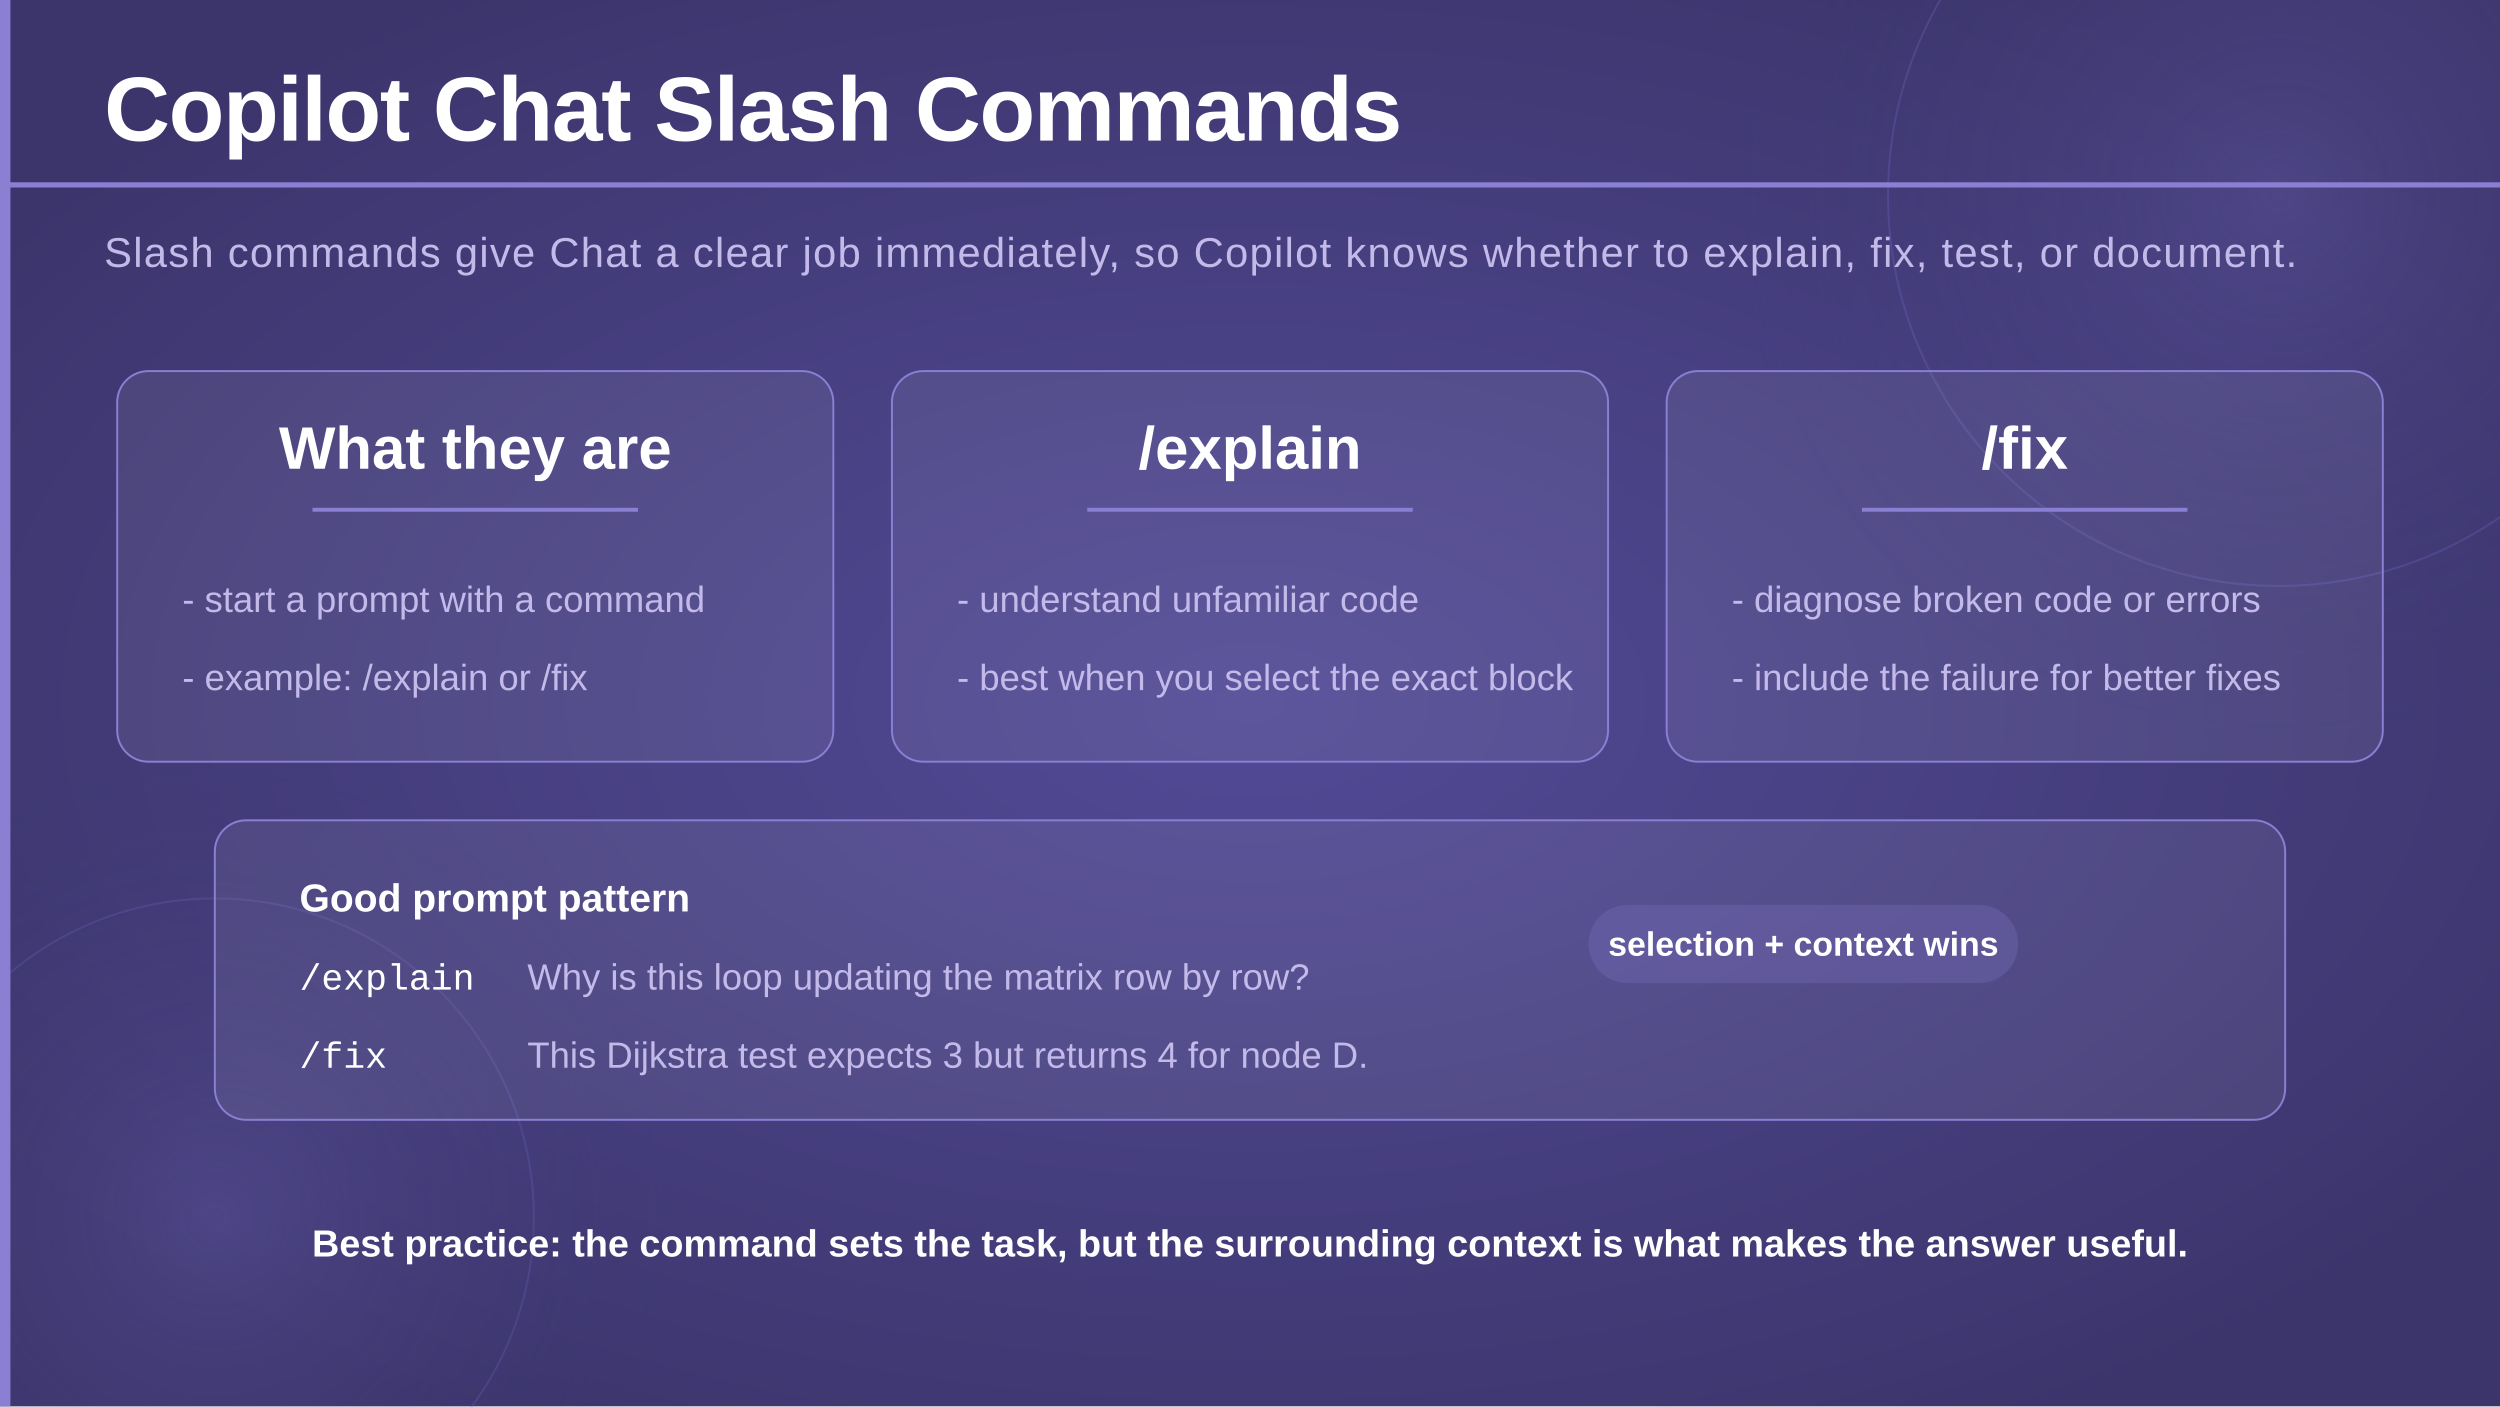
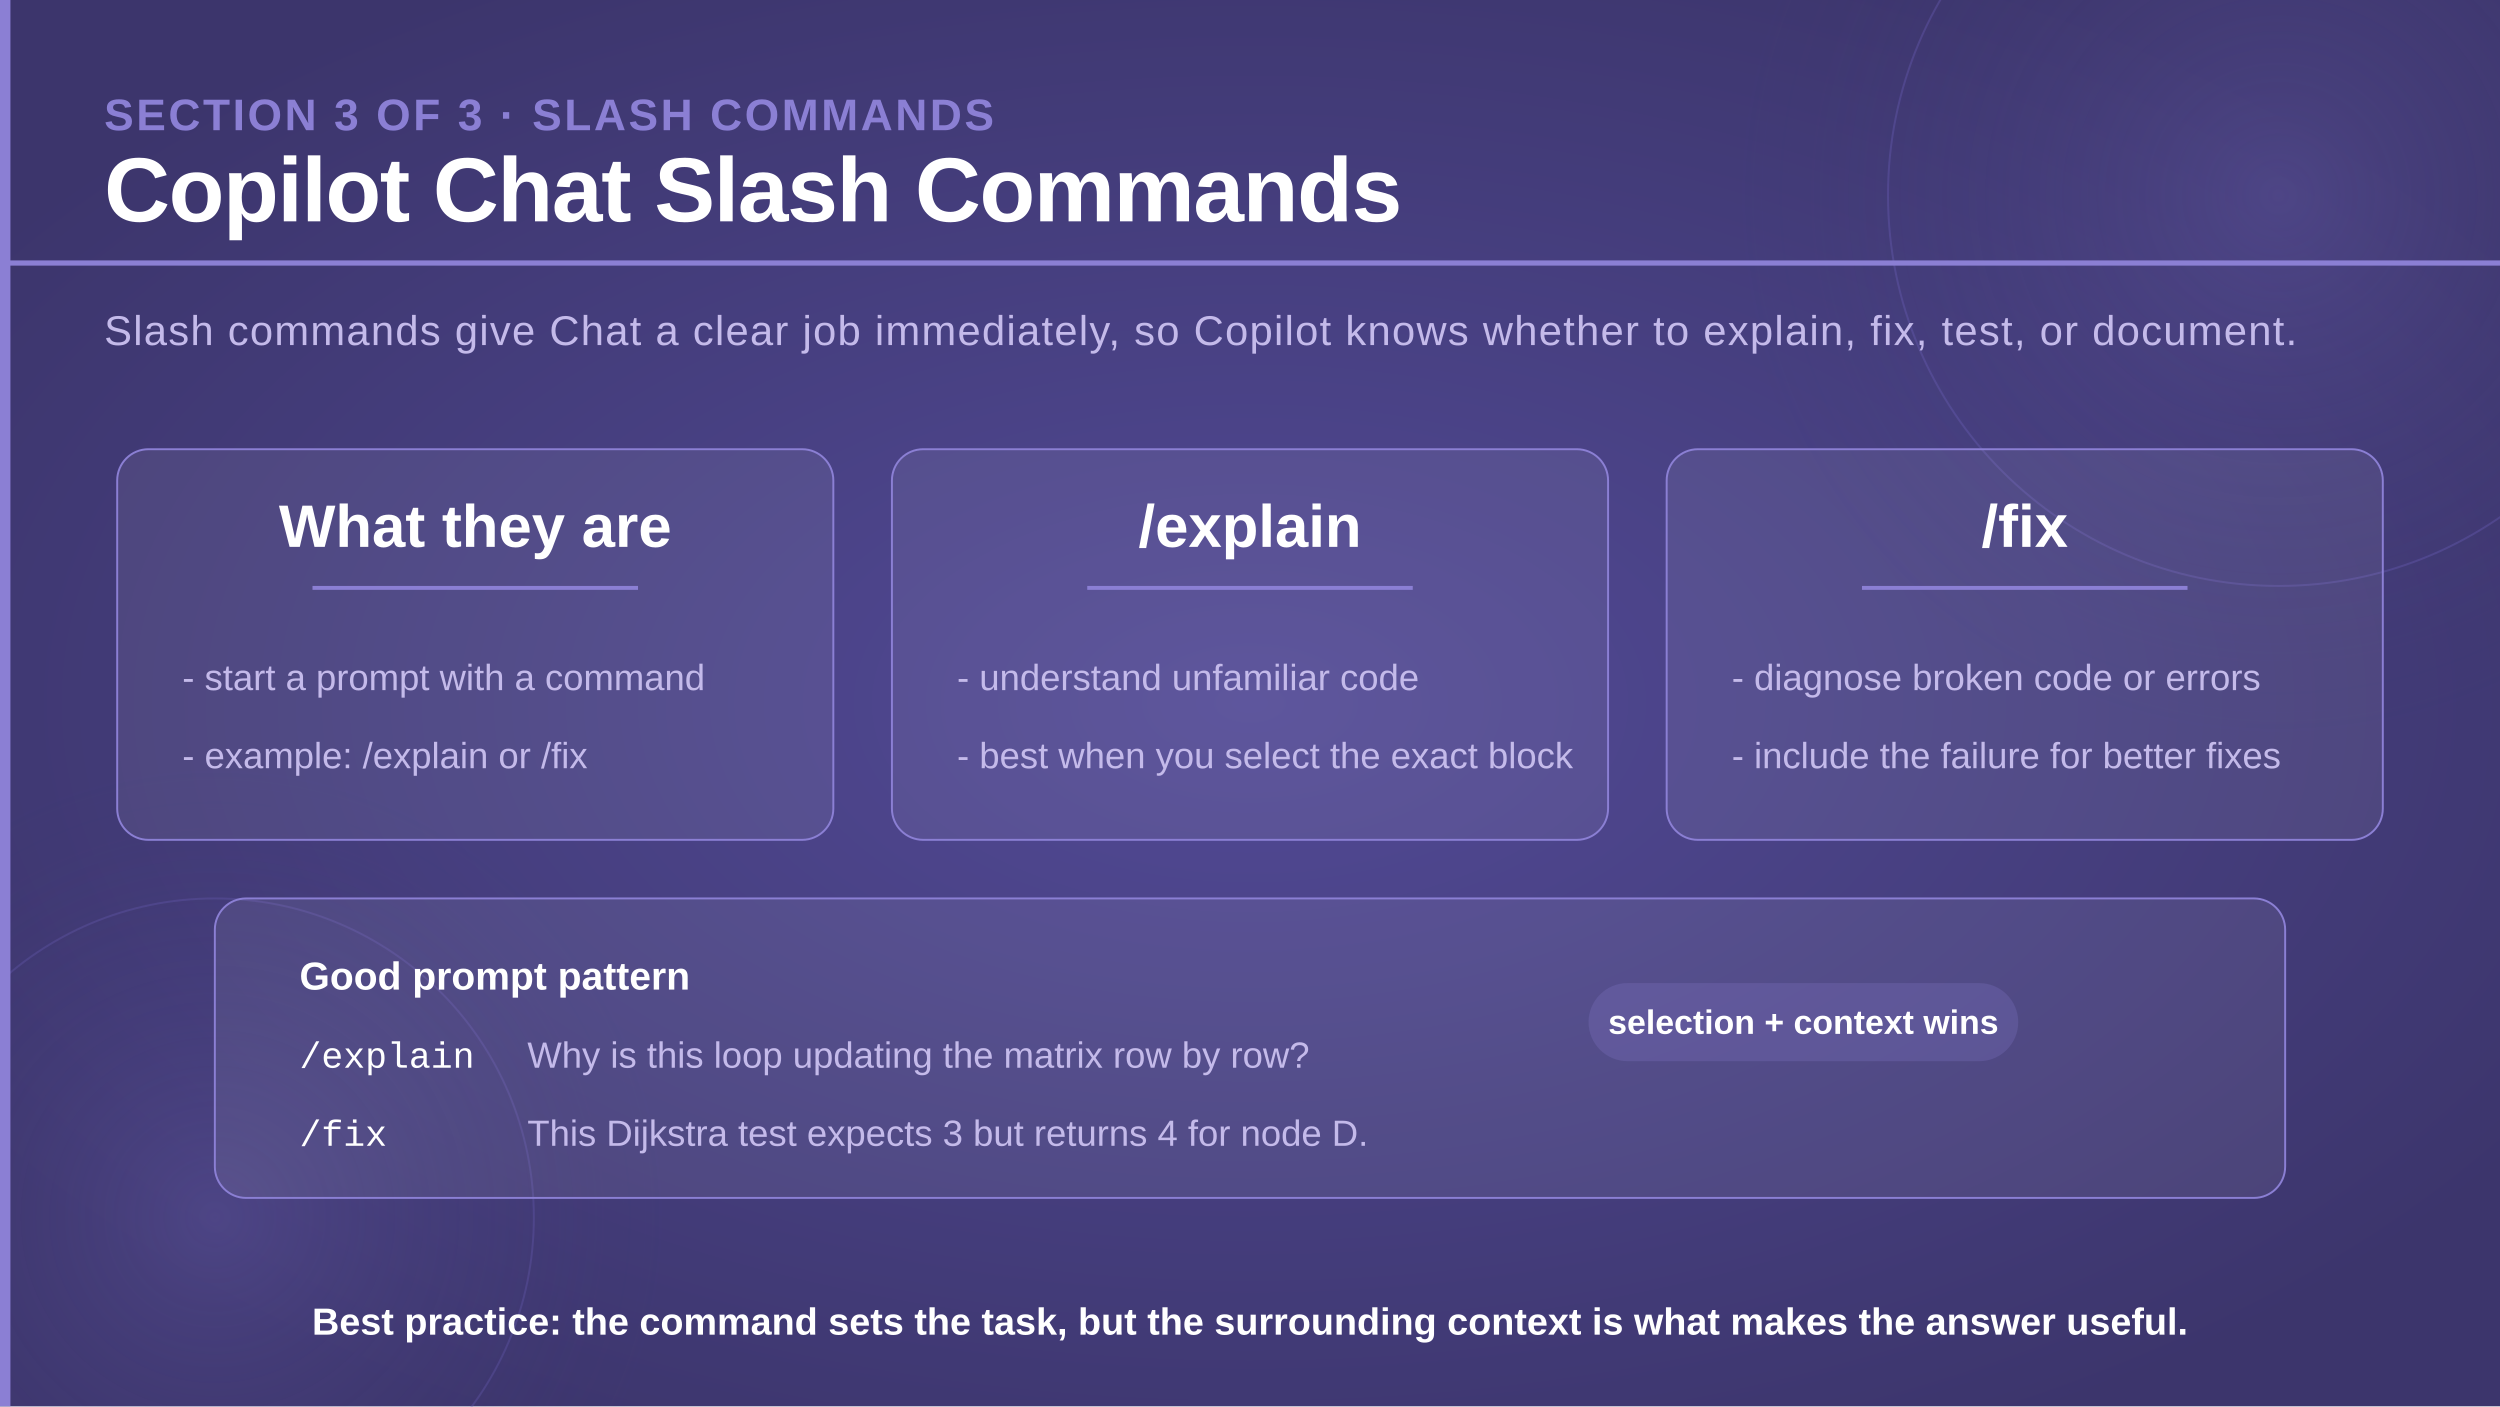
<svg xmlns="http://www.w3.org/2000/svg" viewBox="0 0 1920 1080" width="1920" height="1080">
  <defs>
    <radialGradient id="bgGlow" cx="50%" cy="50%" r="60%">
      <stop offset="0%" stop-color="#524a96" stop-opacity="1" />
      <stop offset="100%" stop-color="#3c356c" stop-opacity="1" />
    </radialGradient>
    <radialGradient id="circleGlow" cx="50%" cy="50%" r="50%">
      <stop offset="0%" stop-color="#7c70c8" stop-opacity="0.25" />
      <stop offset="100%" stop-color="#3c356c" stop-opacity="0" />
    </radialGradient>
  </defs>
  <rect width="1920" height="1080" fill="url(#bgGlow)" />
  <circle cx="1750" cy="150" r="420" fill="url(#circleGlow)" />
  <circle cx="1750" cy="150" r="300" fill="none" stroke="#6a5fb8" stroke-width="1.5" opacity="0.35" />
  <circle cx="165" cy="935" r="350" fill="url(#circleGlow)" />
  <circle cx="165" cy="935" r="245" fill="none" stroke="#6a5fb8" stroke-width="1.5" opacity="0.3" />
-   <rect x="0" y="0" width="8" height="1080" fill="#8b7fd4" rx="0" />
-   <text x="80" y="108" font-family="'Segoe UI', 'Helvetica Neue', Arial, sans-serif" font-size="70" font-weight="700" fill="#ffffff" letter-spacing="-1">Copilot Chat Slash Commands</text>
-   <rect x="0" y="140" width="1920" height="4" fill="#8b7fd4" rx="0" />
-   <text x="80" y="205" font-family="'Segoe UI', 'Helvetica Neue', Arial, sans-serif" font-size="32" font-weight="300" fill="#c4baea" letter-spacing="1">
+   <rect x="0" y="0" width="8" height="1080" fill="#8b7fd4" />
+   <text x="80" y="100" font-family="'Segoe UI', 'Helvetica Neue', Arial, sans-serif" font-size="34" font-weight="700" fill="#8b7fd4" letter-spacing="2">SECTION 3 OF 3 · SLASH COMMANDS</text>
+   <text x="80" y="170" font-family="'Segoe UI', 'Helvetica Neue', Arial, sans-serif" font-size="70" font-weight="700" fill="#ffffff" letter-spacing="-1">Copilot Chat Slash Commands</text>
+   <rect x="0" y="200" width="1920" height="4" fill="#8b7fd4" />
+   <text x="80" y="265" font-family="'Segoe UI', 'Helvetica Neue', Arial, sans-serif" font-size="32" font-weight="300" fill="#c4baea" letter-spacing="1">
    Slash commands give Chat a clear job immediately, so Copilot knows whether to explain, fix, test, or document.
  </text>
-   <rect x="90" y="285" width="550" height="300" rx="24" fill="#ffffff" fill-opacity="0.07" stroke="#8b7fd4" stroke-width="1.5" />
-   <text x="365" y="360" text-anchor="middle" font-family="'Segoe UI', 'Helvetica Neue', Arial, sans-serif" font-size="46" font-weight="700" fill="#ffffff">What they are</text>
-   <rect x="240" y="390" width="250" height="3" fill="#8b7fd4" />
-   <text x="140" y="470" font-family="'Segoe UI', 'Helvetica Neue', Arial, sans-serif" font-size="28" font-weight="300" fill="#c4baea">- start a prompt with a command</text>
-   <text x="140" y="530" font-family="'Segoe UI', 'Helvetica Neue', Arial, sans-serif" font-size="28" font-weight="300" fill="#c4baea">- example: /explain or /fix</text>
-   <rect x="685" y="285" width="550" height="300" rx="24" fill="#ffffff" fill-opacity="0.07" stroke="#8b7fd4" stroke-width="1.5" />
-   <text x="960" y="360" text-anchor="middle" font-family="'Segoe UI', 'Helvetica Neue', Arial, sans-serif" font-size="46" font-weight="700" fill="#ffffff">/explain</text>
-   <rect x="835" y="390" width="250" height="3" fill="#8b7fd4" />
-   <text x="735" y="470" font-family="'Segoe UI', 'Helvetica Neue', Arial, sans-serif" font-size="28" font-weight="300" fill="#c4baea">- understand unfamiliar code</text>
-   <text x="735" y="530" font-family="'Segoe UI', 'Helvetica Neue', Arial, sans-serif" font-size="28" font-weight="300" fill="#c4baea">- best when you select the exact block</text>
-   <rect x="1280" y="285" width="550" height="300" rx="24" fill="#ffffff" fill-opacity="0.07" stroke="#8b7fd4" stroke-width="1.5" />
-   <text x="1555" y="360" text-anchor="middle" font-family="'Segoe UI', 'Helvetica Neue', Arial, sans-serif" font-size="46" font-weight="700" fill="#ffffff">/fix</text>
-   <rect x="1430" y="390" width="250" height="3" fill="#8b7fd4" />
-   <text x="1330" y="470" font-family="'Segoe UI', 'Helvetica Neue', Arial, sans-serif" font-size="28" font-weight="300" fill="#c4baea">- diagnose broken code or errors</text>
-   <text x="1330" y="530" font-family="'Segoe UI', 'Helvetica Neue', Arial, sans-serif" font-size="28" font-weight="300" fill="#c4baea">- include the failure for better fixes</text>
-   <rect x="165" y="630" width="1590" height="230" rx="24" fill="#ffffff" fill-opacity="0.07" stroke="#8b7fd4" stroke-width="1.5" />
-   <text x="230" y="700" font-family="'Segoe UI', 'Helvetica Neue', Arial, sans-serif" font-size="30" font-weight="600" fill="#ffffff">Good prompt pattern</text>
-   <text x="230" y="760" font-family="'Consolas', 'Courier New', monospace" font-size="28" font-weight="400" fill="#ffffff">/explain</text>
-   <text x="405" y="760" font-family="'Segoe UI', 'Helvetica Neue', Arial, sans-serif" font-size="28" font-weight="300" fill="#c4baea">Why is this loop updating the matrix row by row?</text>
-   <text x="230" y="820" font-family="'Consolas', 'Courier New', monospace" font-size="28" font-weight="400" fill="#ffffff">/fix</text>
-   <text x="405" y="820" font-family="'Segoe UI', 'Helvetica Neue', Arial, sans-serif" font-size="28" font-weight="300" fill="#c4baea">This Dijkstra test expects 3 but returns 4 for node D.</text>
-   <rect x="1220" y="695" width="330" height="60" rx="30" fill="#8b7fd4" opacity="0.22" />
-   <text x="1385" y="734" text-anchor="middle" font-family="'Segoe UI', 'Helvetica Neue', Arial, sans-serif" font-size="26" font-weight="700" fill="#ffffff">selection + context wins</text>
-   <text x="960" y="965" text-anchor="middle" font-family="'Segoe UI', 'Helvetica Neue', Arial, sans-serif" font-size="29" font-weight="700" fill="#ffffff">Best practice: the command sets the task, but the surrounding context is what makes the answer useful.</text>
+   <rect x="90" y="345" width="550" height="300" rx="24" fill="#ffffff" fill-opacity="0.07" stroke="#8b7fd4" stroke-width="1.5" />
+   <text x="365" y="420" text-anchor="middle" font-family="'Segoe UI', 'Helvetica Neue', Arial, sans-serif" font-size="46" font-weight="700" fill="#ffffff">What they are</text>
+   <rect x="240" y="450" width="250" height="3" fill="#8b7fd4" />
+   <text x="140" y="530" font-family="'Segoe UI', 'Helvetica Neue', Arial, sans-serif" font-size="28" font-weight="300" fill="#c4baea">- start a prompt with a command</text>
+   <text x="140" y="590" font-family="'Segoe UI', 'Helvetica Neue', Arial, sans-serif" font-size="28" font-weight="300" fill="#c4baea">- example: /explain or /fix</text>
+   <rect x="685" y="345" width="550" height="300" rx="24" fill="#ffffff" fill-opacity="0.07" stroke="#8b7fd4" stroke-width="1.5" />
+   <text x="960" y="420" text-anchor="middle" font-family="'Segoe UI', 'Helvetica Neue', Arial, sans-serif" font-size="46" font-weight="700" fill="#ffffff">/explain</text>
+   <rect x="835" y="450" width="250" height="3" fill="#8b7fd4" />
+   <text x="735" y="530" font-family="'Segoe UI', 'Helvetica Neue', Arial, sans-serif" font-size="28" font-weight="300" fill="#c4baea">- understand unfamiliar code</text>
+   <text x="735" y="590" font-family="'Segoe UI', 'Helvetica Neue', Arial, sans-serif" font-size="28" font-weight="300" fill="#c4baea">- best when you select the exact block</text>
+   <rect x="1280" y="345" width="550" height="300" rx="24" fill="#ffffff" fill-opacity="0.07" stroke="#8b7fd4" stroke-width="1.5" />
+   <text x="1555" y="420" text-anchor="middle" font-family="'Segoe UI', 'Helvetica Neue', Arial, sans-serif" font-size="46" font-weight="700" fill="#ffffff">/fix</text>
+   <rect x="1430" y="450" width="250" height="3" fill="#8b7fd4" />
+   <text x="1330" y="530" font-family="'Segoe UI', 'Helvetica Neue', Arial, sans-serif" font-size="28" font-weight="300" fill="#c4baea">- diagnose broken code or errors</text>
+   <text x="1330" y="590" font-family="'Segoe UI', 'Helvetica Neue', Arial, sans-serif" font-size="28" font-weight="300" fill="#c4baea">- include the failure for better fixes</text>
+   <rect x="165" y="690" width="1590" height="230" rx="24" fill="#ffffff" fill-opacity="0.07" stroke="#8b7fd4" stroke-width="1.5" />
+   <text x="230" y="760" font-family="'Segoe UI', 'Helvetica Neue', Arial, sans-serif" font-size="30" font-weight="600" fill="#ffffff">Good prompt pattern</text>
+   <text x="230" y="820" font-family="'Consolas', 'Courier New', monospace" font-size="28" font-weight="400" fill="#ffffff">/explain</text>
+   <text x="405" y="820" font-family="'Segoe UI', 'Helvetica Neue', Arial, sans-serif" font-size="28" font-weight="300" fill="#c4baea">Why is this loop updating the matrix row by row?</text>
+   <text x="230" y="880" font-family="'Consolas', 'Courier New', monospace" font-size="28" font-weight="400" fill="#ffffff">/fix</text>
+   <text x="405" y="880" font-family="'Segoe UI', 'Helvetica Neue', Arial, sans-serif" font-size="28" font-weight="300" fill="#c4baea">This Dijkstra test expects 3 but returns 4 for node D.</text>
+   <rect x="1220" y="755" width="330" height="60" rx="30" fill="#8b7fd4" opacity="0.22" />
+   <text x="1385" y="794" text-anchor="middle" font-family="'Segoe UI', 'Helvetica Neue', Arial, sans-serif" font-size="26" font-weight="700" fill="#ffffff">selection + context wins</text>
+   <text x="960" y="1025" text-anchor="middle" font-family="'Segoe UI', 'Helvetica Neue', Arial, sans-serif" font-size="29" font-weight="700" fill="#ffffff">Best practice: the command sets the task, but the surrounding context is what makes the answer useful.</text>
</svg>
